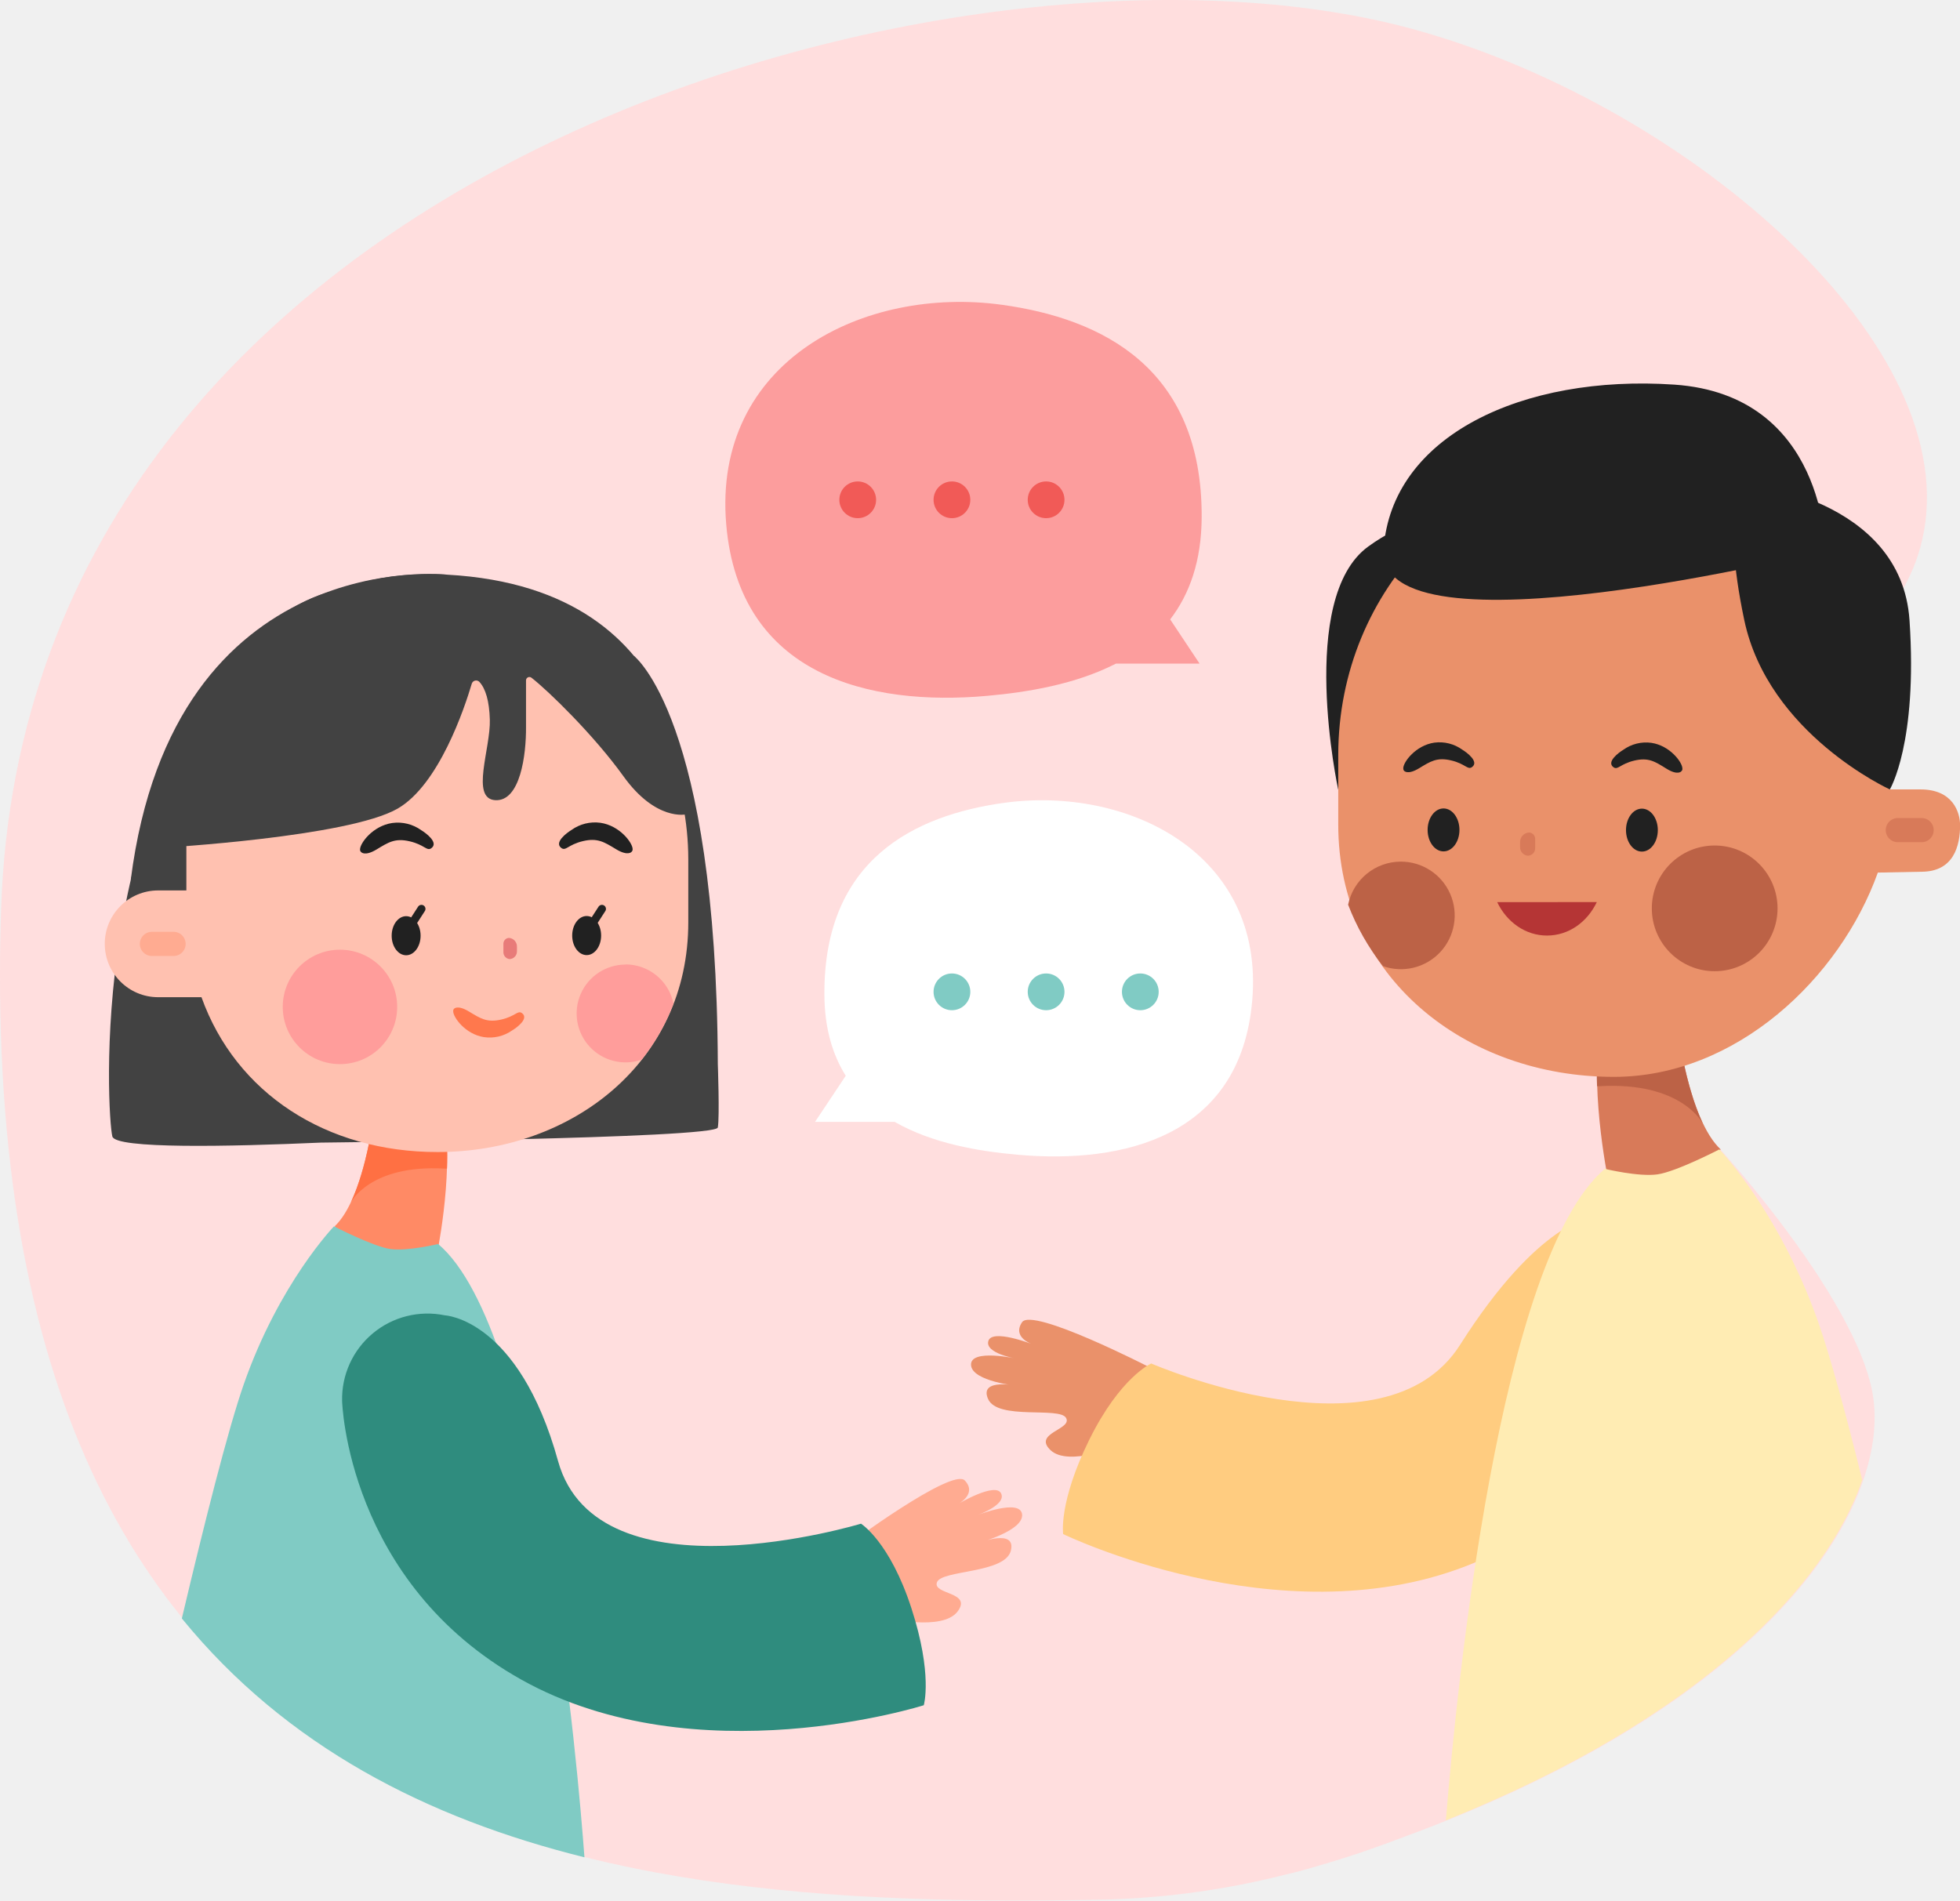
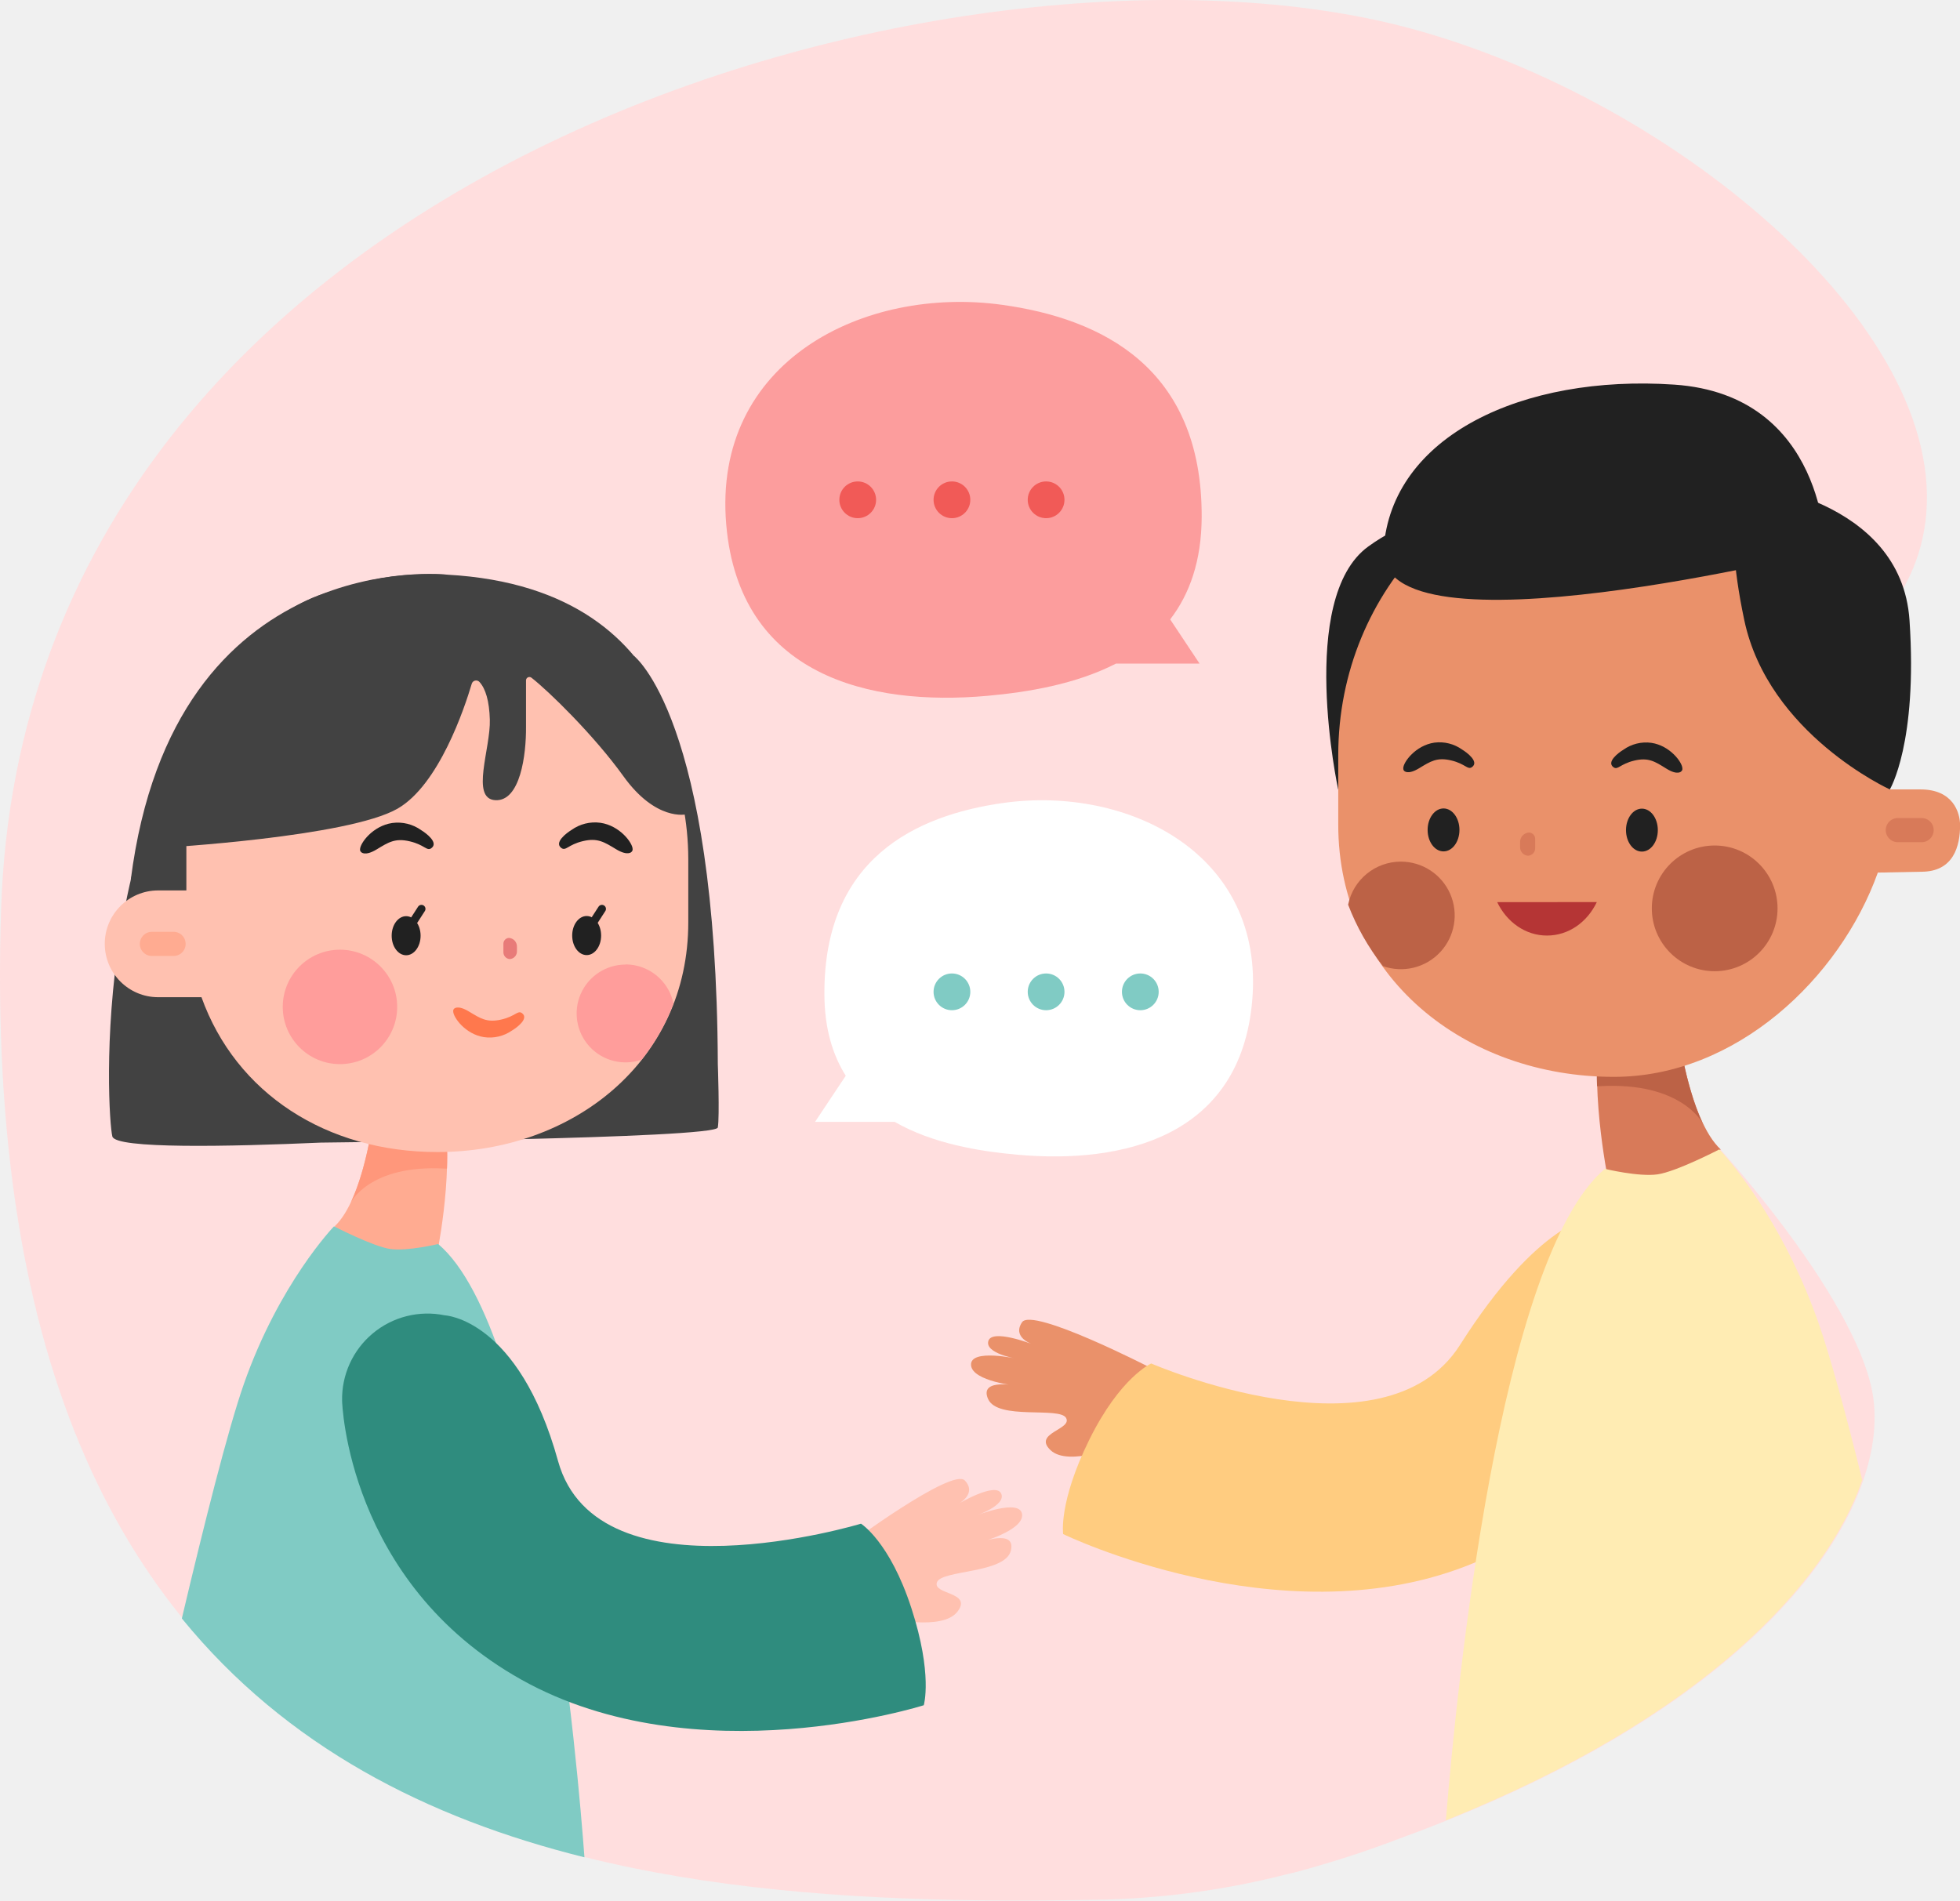
<svg xmlns="http://www.w3.org/2000/svg" viewBox="0 0 486.41 471.69">
  <defs>
-     <style>.cls-1{fill:#ffdede;}.cls-2{fill:#424242;}.cls-3{fill:#212121;}.cls-4{fill:#ff8a65;}.cls-16,.cls-5{fill:#ff7043;}.cls-6{fill:#ffc1b0;}.cls-7{fill:#f99;}.cls-16,.cls-22,.cls-7,.cls-8{opacity:0.9;}.cls-8{fill:#e57373;}.cls-9{fill:#ea916a;}.cls-10{fill:#ffab91;}.cls-11{fill:#ffcc80;}.cls-12{fill:#d87a59;}.cls-13{fill:#ffecb3;}.cls-14{fill:#bc6246;}.cls-15,.cls-17,.cls-24{fill:none;stroke-linecap:round;stroke-miterlimit:10;}.cls-15{stroke:#d87a59;}.cls-15,.cls-17{stroke-width:6px;}.cls-17{stroke:#ffab91;}.cls-18{fill:#fc9d9d;}.cls-19{fill:#fff;}.cls-20{fill:#80cbc4;}.cls-21{fill:#2f8c7e;}.cls-22{fill:#ef5350;}.cls-23{fill:#b53535;}.cls-24{stroke:#212121;stroke-width:2px;}</style>
+     <style>.cls-1{fill:#ffdede;}.cls-2{fill:#424242;}.cls-3{fill:#212121;}.cls-4{fill:#ffab91;}.cls-5{fill:#ff977b;}.cls-6{fill:#ffc1b0;}.cls-7{fill:#f99;}.cls-15,.cls-21,.cls-7,.cls-8{opacity:0.9;}.cls-8{fill:#e57373;}.cls-9{fill:#ea916a;}.cls-10{fill:#ffcc80;}.cls-11{fill:#d87a59;}.cls-12{fill:#ffecb3;}.cls-13{fill:#bc6246;}.cls-14,.cls-16,.cls-23{fill:none;stroke-linecap:round;stroke-miterlimit:10;}.cls-14{stroke:#d87a59;}.cls-14,.cls-16{stroke-width:6px;}.cls-15{fill:#ff7043;}.cls-16{stroke:#ffab91;}.cls-17{fill:#fc9d9d;}.cls-18{fill:#fff;}.cls-19{fill:#80cbc4;}.cls-20{fill:#2f8c7e;}.cls-21{fill:#ef5350;}.cls-22{fill:#b53535;}.cls-23{stroke:#212121;stroke-width:2px;}</style>
  </defs>
  <g id="Layer_2" data-name="Layer 2">
    <g id="Layer_1-2" data-name="Layer 1">
      <path class="cls-1" d="M477.51,131.61C485.91,83.31,416.62,25,350,7.05,239.93-22.66,6.4,39.9.28,225.46c-7.62,231.24,141.44,248.78,274.19,246a203.53,203.53,0,0,0,44.93-6.29q3.38-.76,7.23-1.94h0c7-2,13.85-4.29,20.62-6.89,93.42-34,123.29-84.1,117.22-111.77-5.79-26.36-43.88-67.22-51.55-74-.6-.52-2.5-2.21-3-1.6l-6.52,1.74c-7.16-12.37-11.23-25.81-8-41.78C405.32,180.13,470,174.88,477.51,131.61Z" />
      <path class="cls-2" d="M178.14,264.11c-.35-85.86-20.82-101.32-20.82-101.32l-9,13.91C126.72,155.16,93,131.4,65.68,156.06c-43.93,39.69-39.12,120.72-37.8,126,.78,3.13,29,2.53,51.71,1.53.1,0,98.08-1,98.55-3.75S178.14,264.11,178.14,264.11Z" />
      <path class="cls-3" d="M332.09,195.93s-10.25-47.43,7.47-60.29,28.84-3.47,28.84-3.47Z" />
      <path class="cls-4" d="M92.76,276.65s-2.42,20.85-9.7,27.7l11.28,14.73,13.88-6.67s4.31-20,2.15-34.55S92.76,276.65,92.76,276.65Z" />
      <path class="cls-5" d="M92.76,276.65s-1.51,13-5.71,21.79h0s4.72-9.47,23.32-8.4l.55,0a68.23,68.23,0,0,0-.55-12.22C108.22,263.31,92.76,276.65,92.76,276.65Z" />
      <path class="cls-6" d="M104.77,145.75h0c-32.35,0-58.55,26.44-58.52,60V221h-7a13.25,13.25,0,0,0,0,26.5H50c8.54,23.85,31,38.45,58.61,38.43,33.4,0,62.24-22.43,62.2-57.06V213.25C170.74,175.49,141.19,145.71,104.77,145.75Z" />
      <ellipse class="cls-3" cx="145.59" cy="232.2" rx="3.59" ry="4.85" />
      <circle class="cls-7" cx="84.37" cy="249.91" r="14.2" />
      <path class="cls-7" d="M155.22,239.36a12.16,12.16,0,0,1,11.92,9.73A53.11,53.11,0,0,1,159.25,263a12.14,12.14,0,1,1-4-23.6Z" />
      <path class="cls-8" d="M126.29,232.78a2.14,2.14,0,0,1,2,2.26v1a1.91,1.91,0,0,1-1.78,2,1.7,1.7,0,0,1-1.58-1.79v-1.93A1.45,1.45,0,0,1,126.29,232.78Z" />
      <ellipse class="cls-3" cx="100.79" cy="232.24" rx="3.59" ry="4.85" />
      <path class="cls-9" d="M278.37,358.62s-13.14,5.57-17.65,1.31,5.44-5.12,3.85-8-17,.64-19.36-4.71S252.7,344,252.7,344s-11.5-1.1-11.72-5.22,11.3-1.56,11.3-1.56-7.92-1.3-7-4.4,10.88.8,10.88.8-5.06-1.67-2.52-5.45,31.64,11.18,31.64,11.18S290.1,355.72,278.37,358.62Z" />
-       <path class="cls-10" d="M220,401.57s13.87,3.35,17.63-1.59-6.21-4.16-5.11-7.26,16.86-2.15,18.33-7.81-7.92-2-7.92-2,11.17-3,10.72-7.06-11.41.31-11.41.31,7.6-2.58,6.21-5.49-10.6,2.57-10.6,2.57,4.71-2.47,1.59-5.79S210,383.69,210,383.69,207.91,400.63,220,401.57Z" />
-       <path class="cls-11" d="M270.32,357.34c7.69-15.57,15.38-18.93,15.38-18.93s57.76,25.13,76.63-4.61c19.67-31,33-31.75,33-31.75h0a21.21,21.21,0,0,1,22.17,24.69h0s-7.58,44.32-54,62.08-99.66-8.07-99.66-8.07S262.64,372.91,270.32,357.34Z" />
-       <path class="cls-12" d="M416.3,254.83S419,277.74,427,285.27l-12.4,16.19-15.25-7.33s-4.74-22-2.37-38S416.3,254.83,416.3,254.83Z" />
-       <path class="cls-13" d="M462.15,367.33c-4-16.23-7.94-30.67-10.82-38.89-7.82-22.4-19.15-36.84-23.16-41.51l-.68-.78-.8-.88s-10.66,5.53-15.34,6.2-13.07-1.37-13.07-1.37c-26.24,22.18-36.81,129-39.46,161.7C422.22,426.34,453.22,393.36,462.15,367.33Z" />
-       <path class="cls-14" d="M416.3,254.83s1.66,14.24,6.27,24h0s-5.19-10.42-25.63-9.24l-.6,0a77,77,0,0,1,.6-13.43C399.31,240.18,416.3,254.83,416.3,254.83Z" />
+       <path class="cls-6" d="M220,401.57s13.87,3.35,17.63-1.59-6.21-4.16-5.11-7.26,16.86-2.15,18.33-7.81-7.92-2-7.92-2,11.17-3,10.72-7.06-11.41.31-11.41.31,7.6-2.58,6.21-5.49-10.6,2.57-10.6,2.57,4.71-2.47,1.59-5.79S210,383.69,210,383.69,207.91,400.63,220,401.57Z" />
+       <path class="cls-10" d="M270.32,357.34c7.69-15.57,15.38-18.93,15.38-18.93s57.76,25.13,76.63-4.61c19.67-31,33-31.75,33-31.75h0a21.21,21.21,0,0,1,22.17,24.69h0s-7.58,44.32-54,62.08-99.66-8.07-99.66-8.07S262.64,372.91,270.32,357.34Z" />
+       <path class="cls-11" d="M416.3,254.83S419,277.74,427,285.27l-12.4,16.19-15.25-7.33s-4.74-22-2.37-38S416.3,254.83,416.3,254.83Z" />
+       <path class="cls-12" d="M462.15,367.33c-4-16.23-7.94-30.67-10.82-38.89-7.82-22.4-19.15-36.84-23.16-41.51l-.68-.78-.8-.88s-10.66,5.53-15.34,6.2-13.07-1.37-13.07-1.37c-26.24,22.18-36.81,129-39.46,161.7C422.22,426.34,453.22,393.36,462.15,367.33Z" />
+       <path class="cls-13" d="M416.3,254.83s1.66,14.24,6.27,24h0s-5.19-10.42-25.63-9.24l-.6,0a77,77,0,0,1,.6-13.43C399.31,240.18,416.3,254.83,416.3,254.83Z" />
      <path class="cls-9" d="M404.65,113.21h0c35.55,0,64.35,29.06,64.32,65.92l0,16.8h7.65c8,0,9.81,5.63,9.81,8.94,0,5-1.56,11.5-9.6,11.49l-10.81.21c-9.39,26.21-35.21,50.73-65.54,50.7-36.72,0-68.41-24.64-68.37-62.71l0-17.17C332.15,145.9,364.62,113.18,404.65,113.21Z" />
      <ellipse class="cls-3" cx="358.24" cy="205.98" rx="3.95" ry="5.33" />
-       <circle class="cls-14" cx="425.53" cy="225.45" r="15.6" />
-       <path class="cls-14" d="M347.66,213.85a13.36,13.36,0,0,0-13.1,10.69,58,58,0,0,0,8.66,15.25,13.35,13.35,0,1,0,4.44-25.94Z" />
-       <path class="cls-12" d="M379.45,206.62a2.36,2.36,0,0,0-2.21,2.49v1.06a2.1,2.1,0,0,0,2,2.22,1.87,1.87,0,0,0,1.74-2V208.3A1.59,1.59,0,0,0,379.45,206.62Z" />
+       <circle class="cls-13" cx="425.53" cy="225.45" r="15.6" />
+       <path class="cls-13" d="M347.66,213.85a13.36,13.36,0,0,0-13.1,10.69,58,58,0,0,0,8.66,15.25,13.35,13.35,0,1,0,4.44-25.94Z" />
+       <path class="cls-11" d="M379.45,206.62a2.36,2.36,0,0,0-2.21,2.49v1.06a2.1,2.1,0,0,0,2,2.22,1.87,1.87,0,0,0,1.74-2V208.3A1.59,1.59,0,0,0,379.45,206.62Z" />
      <path class="cls-3" d="M348.25,190.65c0-1.5,3.07-5.65,7.7-6.33a9.7,9.7,0,0,1,6.95,1.75c1.16.7,4.22,3,2.41,4.31-1.09.79-1.6-.79-5.14-1.64s-5.15.21-8,1.94-3.7.64-3.7.64h0C348.34,191.22,348.25,191,348.25,190.65Z" />
      <ellipse class="cls-3" cx="407.47" cy="206.03" rx="3.95" ry="5.33" />
-       <line class="cls-15" x1="470.98" y1="206.03" x2="476.88" y2="206.03" />
+       <line class="cls-14" x1="470.98" y1="206.03" x2="476.88" y2="206.03" />
      <path class="cls-3" d="M417.51,190.71c0-1.49-3.06-5.65-7.68-6.34a9.66,9.66,0,0,0-7,1.74c-1.16.7-4.23,3-2.42,4.31,1.09.79,1.6-.79,5.15-1.64s5.15.23,8,2,3.69.65,3.69.65h0A.75.75,0,0,0,417.51,190.71Z" />
-       <path class="cls-16" d="M112.47,251c0,1.5,3,5.68,7.62,6.41a9.7,9.7,0,0,0,7-1.66c1.16-.69,4.25-2.95,2.46-4.29-1.08-.8-1.61.78-5.17,1.59s-5.15-.28-8-2-3.69-.69-3.69-.69h0A.78.78,0,0,0,112.47,251Z" />
+       <path class="cls-15" d="M112.47,251c0,1.5,3,5.68,7.62,6.41a9.7,9.7,0,0,0,7-1.66c1.16-.69,4.25-2.95,2.46-4.29-1.08-.8-1.61.78-5.17,1.59s-5.15-.28-8-2-3.69-.69-3.69-.69h0A.78.78,0,0,0,112.47,251Z" />
      <path class="cls-3" d="M469,195.93s-30.14-13.71-36.12-42,0-34.11,0-34.11,38.94,3.58,41,34.11S469,195.93,469,195.93Z" />
      <path class="cls-3" d="M453,136.65s.14-38.64-37.51-41.19-70.2,12.76-72.12,40.84S453,136.65,453,136.65Z" />
-       <line class="cls-17" x1="43.07" y1="234.27" x2="37.7" y2="234.27" />
-       <path class="cls-18" d="M290.4,153.73c4.78-6.21,7.78-14.46,7.82-25.42.13-37.13-24.92-49.24-49.48-52.65-34.2-4.76-72,13.92-68.51,54.55,3.24,37.55,35.57,45.1,64.7,42.5,10.15-.91,22-2.87,32-8H297.7Z" />
-       <path class="cls-19" d="M249.12,199.27c-22.1,3.07-44.64,14-44.53,47.38,0,8.45,2,15.09,5.3,20.35l-7.63,11.45h19.79c9.29,5.34,20.77,7.29,30.49,8.15,26.22,2.34,55.31-4.45,58.22-38.24C313.92,211.8,279.89,195,249.12,199.27Z" />
-       <path class="cls-20" d="M96.89,310c-4.26-.6-14-5.63-14-5.63s-13.64,14.12-22.42,39.27c-3.91,11.19-9.9,35-15.34,58.05,25.9,31.78,60.94,49.59,99.91,59.28-1.56-21.27-10.8-130.65-36.3-152.21C108.78,308.74,101.15,310.59,96.89,310Z" />
-       <path class="cls-21" d="M226.17,399.11c-5.37-16.51-12.5-20.94-12.5-20.94S148.29,398,138.49,362.62s-28.09-36.16-28.09-36.16h0A21.2,21.2,0,0,0,84.9,347.73h0s1.14,44.95,44.56,69.19,99.79,6.31,99.79,6.31S231.54,415.62,226.17,399.11Z" />
-       <circle class="cls-22" cx="212.86" cy="124.05" r="4.56" />
-       <circle class="cls-22" cx="236.24" cy="124.05" r="4.56" />
-       <circle class="cls-22" cx="259.61" cy="124.05" r="4.56" />
-       <circle class="cls-20" cx="236.24" cy="246.17" r="4.56" />
-       <circle class="cls-20" cx="259.61" cy="246.17" r="4.56" />
-       <circle class="cls-20" cx="282.99" cy="246.17" r="4.56" />
+       <line class="cls-16" x1="43.07" y1="234.27" x2="37.7" y2="234.27" />
+       <path class="cls-17" d="M290.4,153.73c4.78-6.21,7.78-14.46,7.82-25.42.13-37.13-24.92-49.24-49.48-52.65-34.2-4.76-72,13.92-68.51,54.55,3.24,37.55,35.57,45.1,64.7,42.5,10.15-.91,22-2.87,32-8H297.7Z" />
+       <path class="cls-18" d="M249.12,199.27c-22.1,3.07-44.64,14-44.53,47.38,0,8.45,2,15.09,5.3,20.35l-7.63,11.45h19.79c9.29,5.34,20.77,7.29,30.49,8.15,26.22,2.34,55.31-4.45,58.22-38.24C313.92,211.8,279.89,195,249.12,199.27Z" />
+       <path class="cls-19" d="M96.89,310c-4.26-.6-14-5.63-14-5.63s-13.64,14.12-22.42,39.27c-3.91,11.19-9.9,35-15.34,58.05,25.9,31.78,60.94,49.59,99.91,59.28-1.56-21.27-10.8-130.65-36.3-152.21C108.78,308.74,101.15,310.59,96.89,310Z" />
+       <path class="cls-20" d="M226.17,399.11c-5.37-16.51-12.5-20.94-12.5-20.94S148.29,398,138.49,362.62s-28.09-36.16-28.09-36.16h0A21.2,21.2,0,0,0,84.9,347.73h0s1.14,44.95,44.56,69.19,99.79,6.31,99.79,6.31S231.54,415.62,226.17,399.11Z" />
+       <circle class="cls-21" cx="212.86" cy="124.05" r="4.56" />
+       <circle class="cls-21" cx="236.24" cy="124.05" r="4.56" />
+       <circle class="cls-21" cx="259.61" cy="124.05" r="4.56" />
+       <circle class="cls-19" cx="236.24" cy="246.17" r="4.56" />
+       <circle class="cls-19" cx="259.61" cy="246.17" r="4.56" />
+       <circle class="cls-19" cx="282.99" cy="246.17" r="4.56" />
      <path class="cls-2" d="M170.25,202.12s3.9-56-59.27-59.49S40.39,210.4,40.39,210.4s46-2.65,58.26-9.69c10.29-5.91,16.64-25,18.42-31a1.13,1.13,0,0,1,1.93-.44c1.52,1.69,2.42,4.7,2.56,9.33.23,7.11-4.87,19.64,1.35,20s7.69-11.32,7.63-18.18c0-4.72,0-9.21,0-11.55a.84.84,0,0,1,1.36-.66c4.27,3.32,15.52,14.3,22.79,24.41C162.76,203.88,170.25,202.12,170.25,202.12Z" />
-       <path class="cls-23" d="M396.28,223.89c-2.39,5-7,8.3-12.35,8.31s-10-3.34-12.37-8.29Z" />
+       <path class="cls-22" d="M396.28,223.89c-2.39,5-7,8.3-12.35,8.31s-10-3.34-12.37-8.29Z" />
      <path class="cls-2" d="M111,142.63S43.07,135,32.45,218.39" />
      <path class="cls-3" d="M157,210.75c0-1.55-3.18-5.84-8-6.54a10,10,0,0,0-7.2,1.8c-1.2.73-4.36,3.1-2.49,4.46,1.13.82,1.65-.82,5.32-1.7s5.33.23,8.26,2,3.82.67,3.82.67h0A.82.82,0,0,0,157,210.75Z" />
      <path class="cls-3" d="M89.35,210.82c0-1.55,3.16-5.85,8-6.56a10,10,0,0,1,7.19,1.79c1.2.73,4.38,3.09,2.51,4.46-1.13.82-1.66-.82-5.33-1.69s-5.33.23-8.25,2-3.82.68-3.82.68h0A.77.77,0,0,1,89.35,210.82Z" />
-       <line class="cls-24" x1="145.59" y1="231.44" x2="149.38" y2="225.58" />
-       <line class="cls-24" x1="100.81" y1="231.44" x2="104.59" y2="225.58" />
+       <line class="cls-23" x1="145.59" y1="231.44" x2="149.38" y2="225.58" />
+       <line class="cls-23" x1="100.81" y1="231.44" x2="104.59" y2="225.58" />
    </g>
  </g>
</svg>
